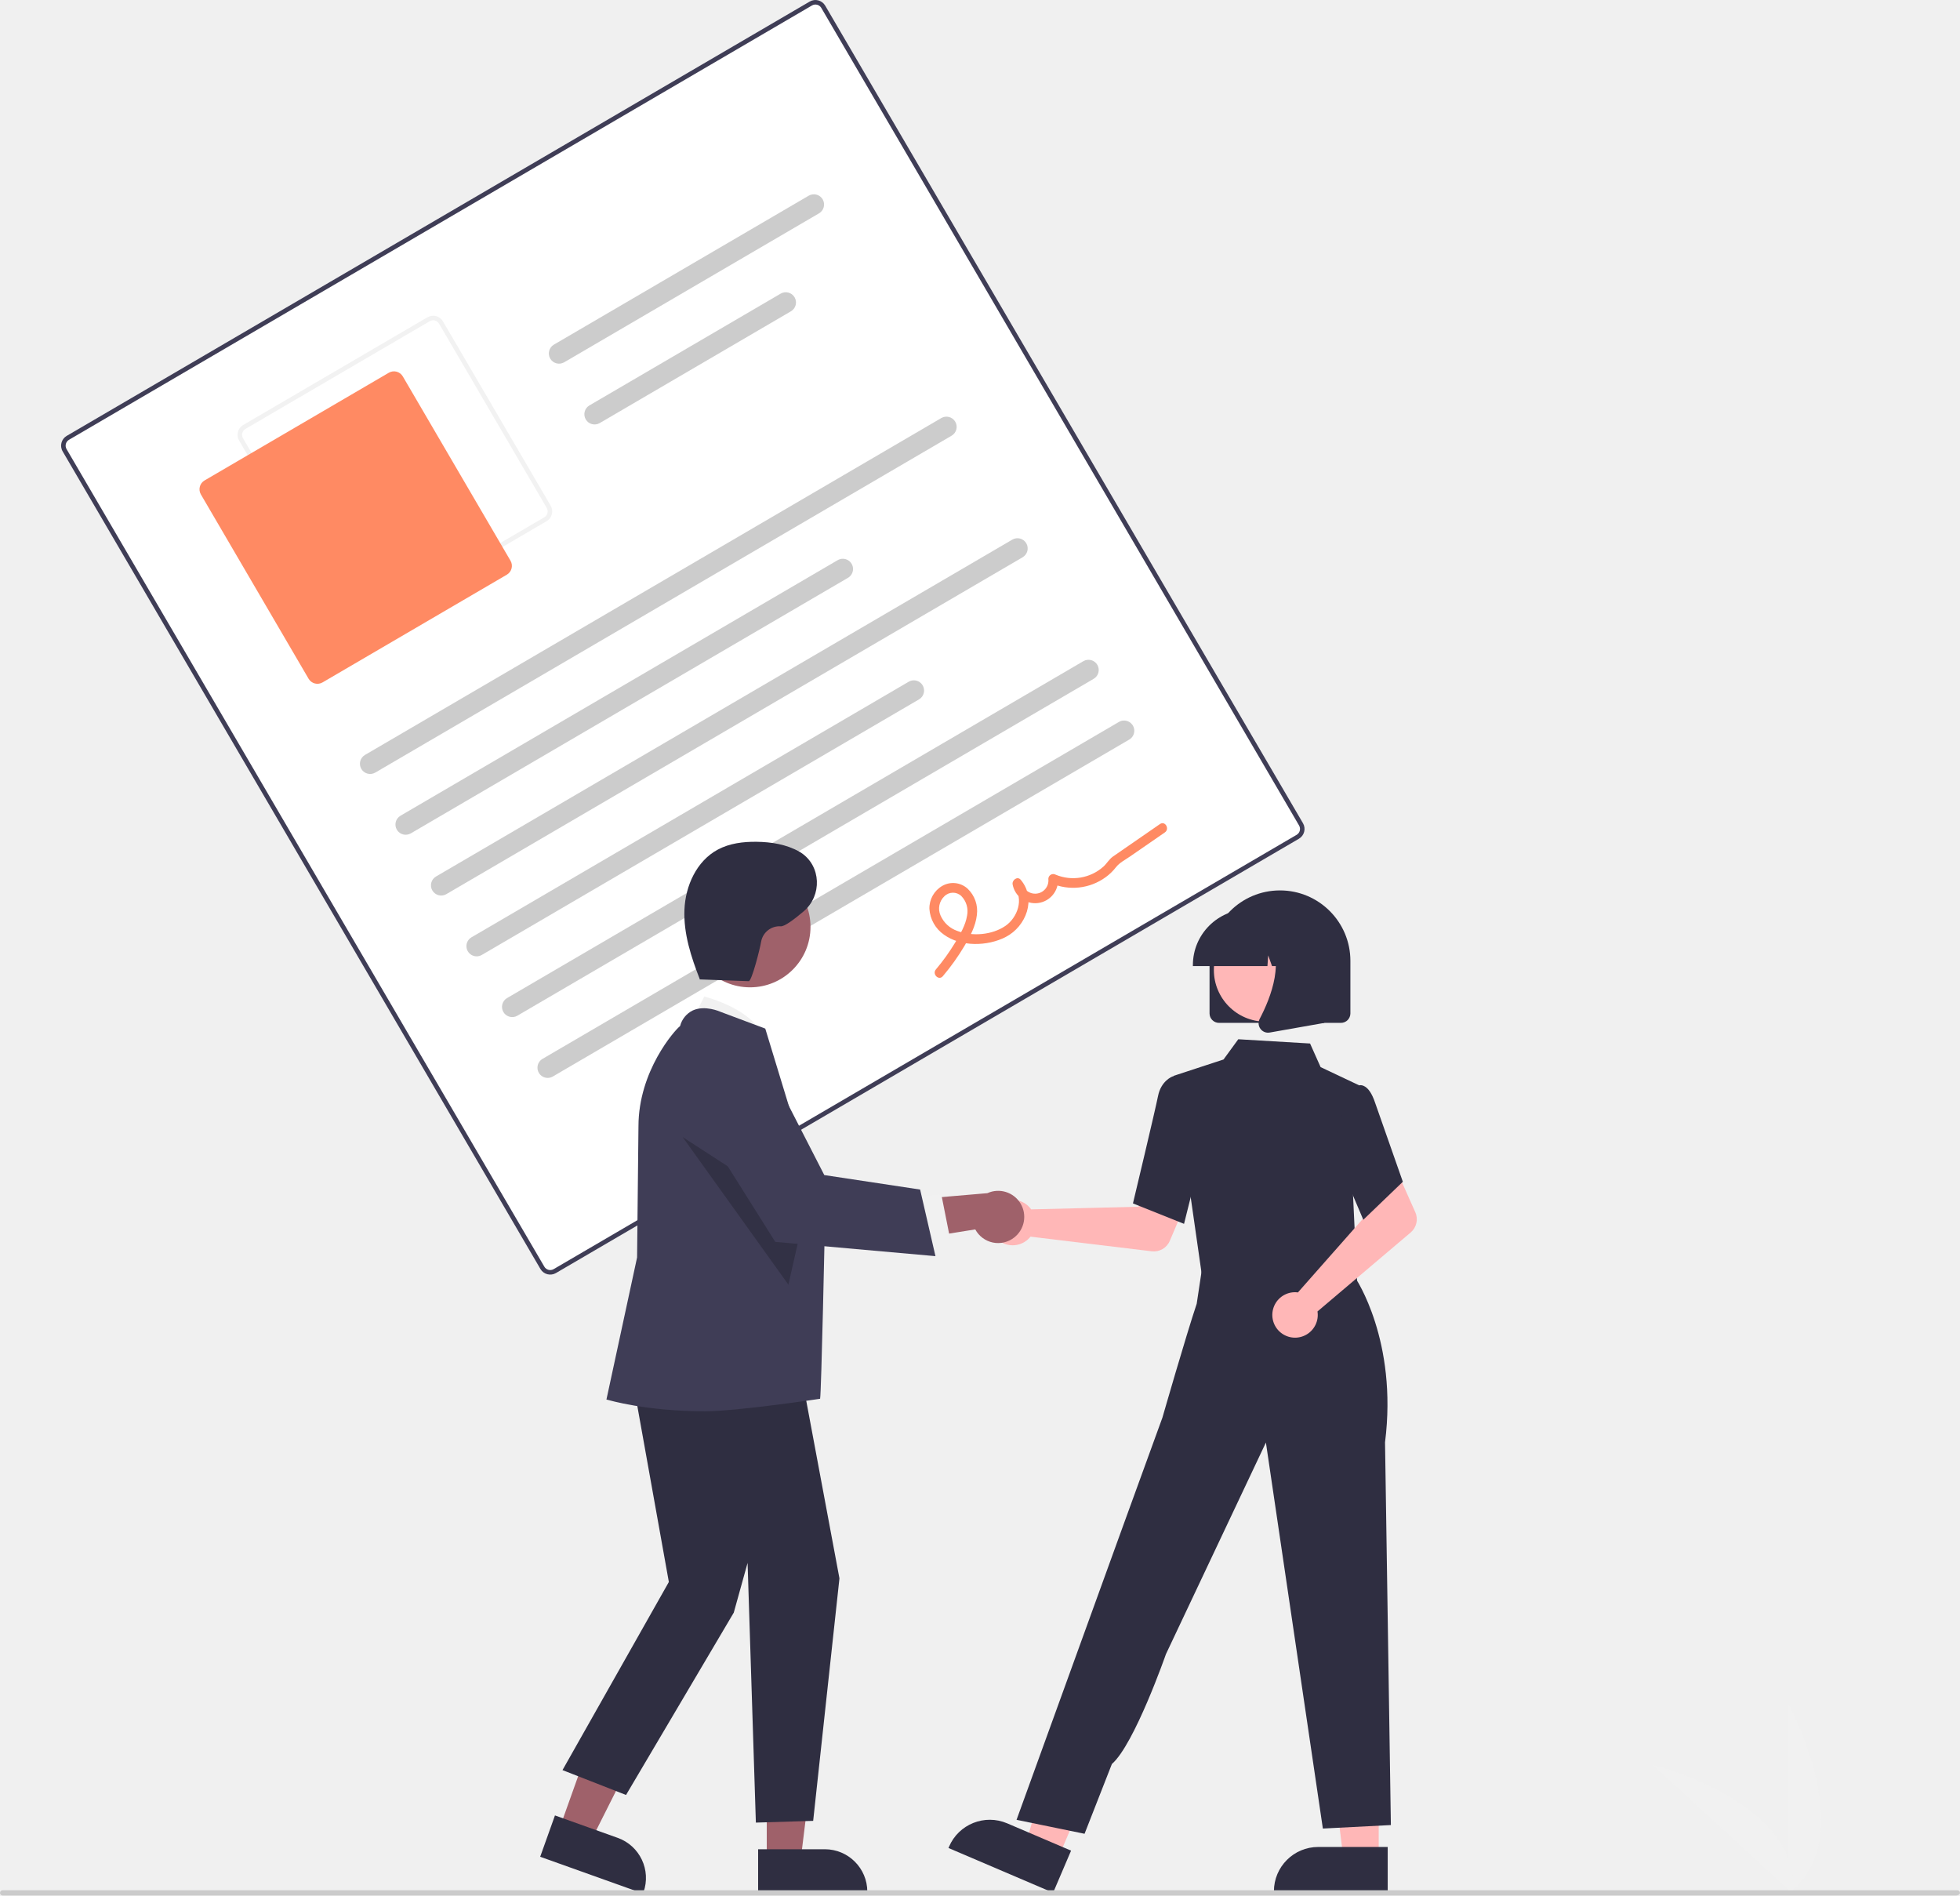
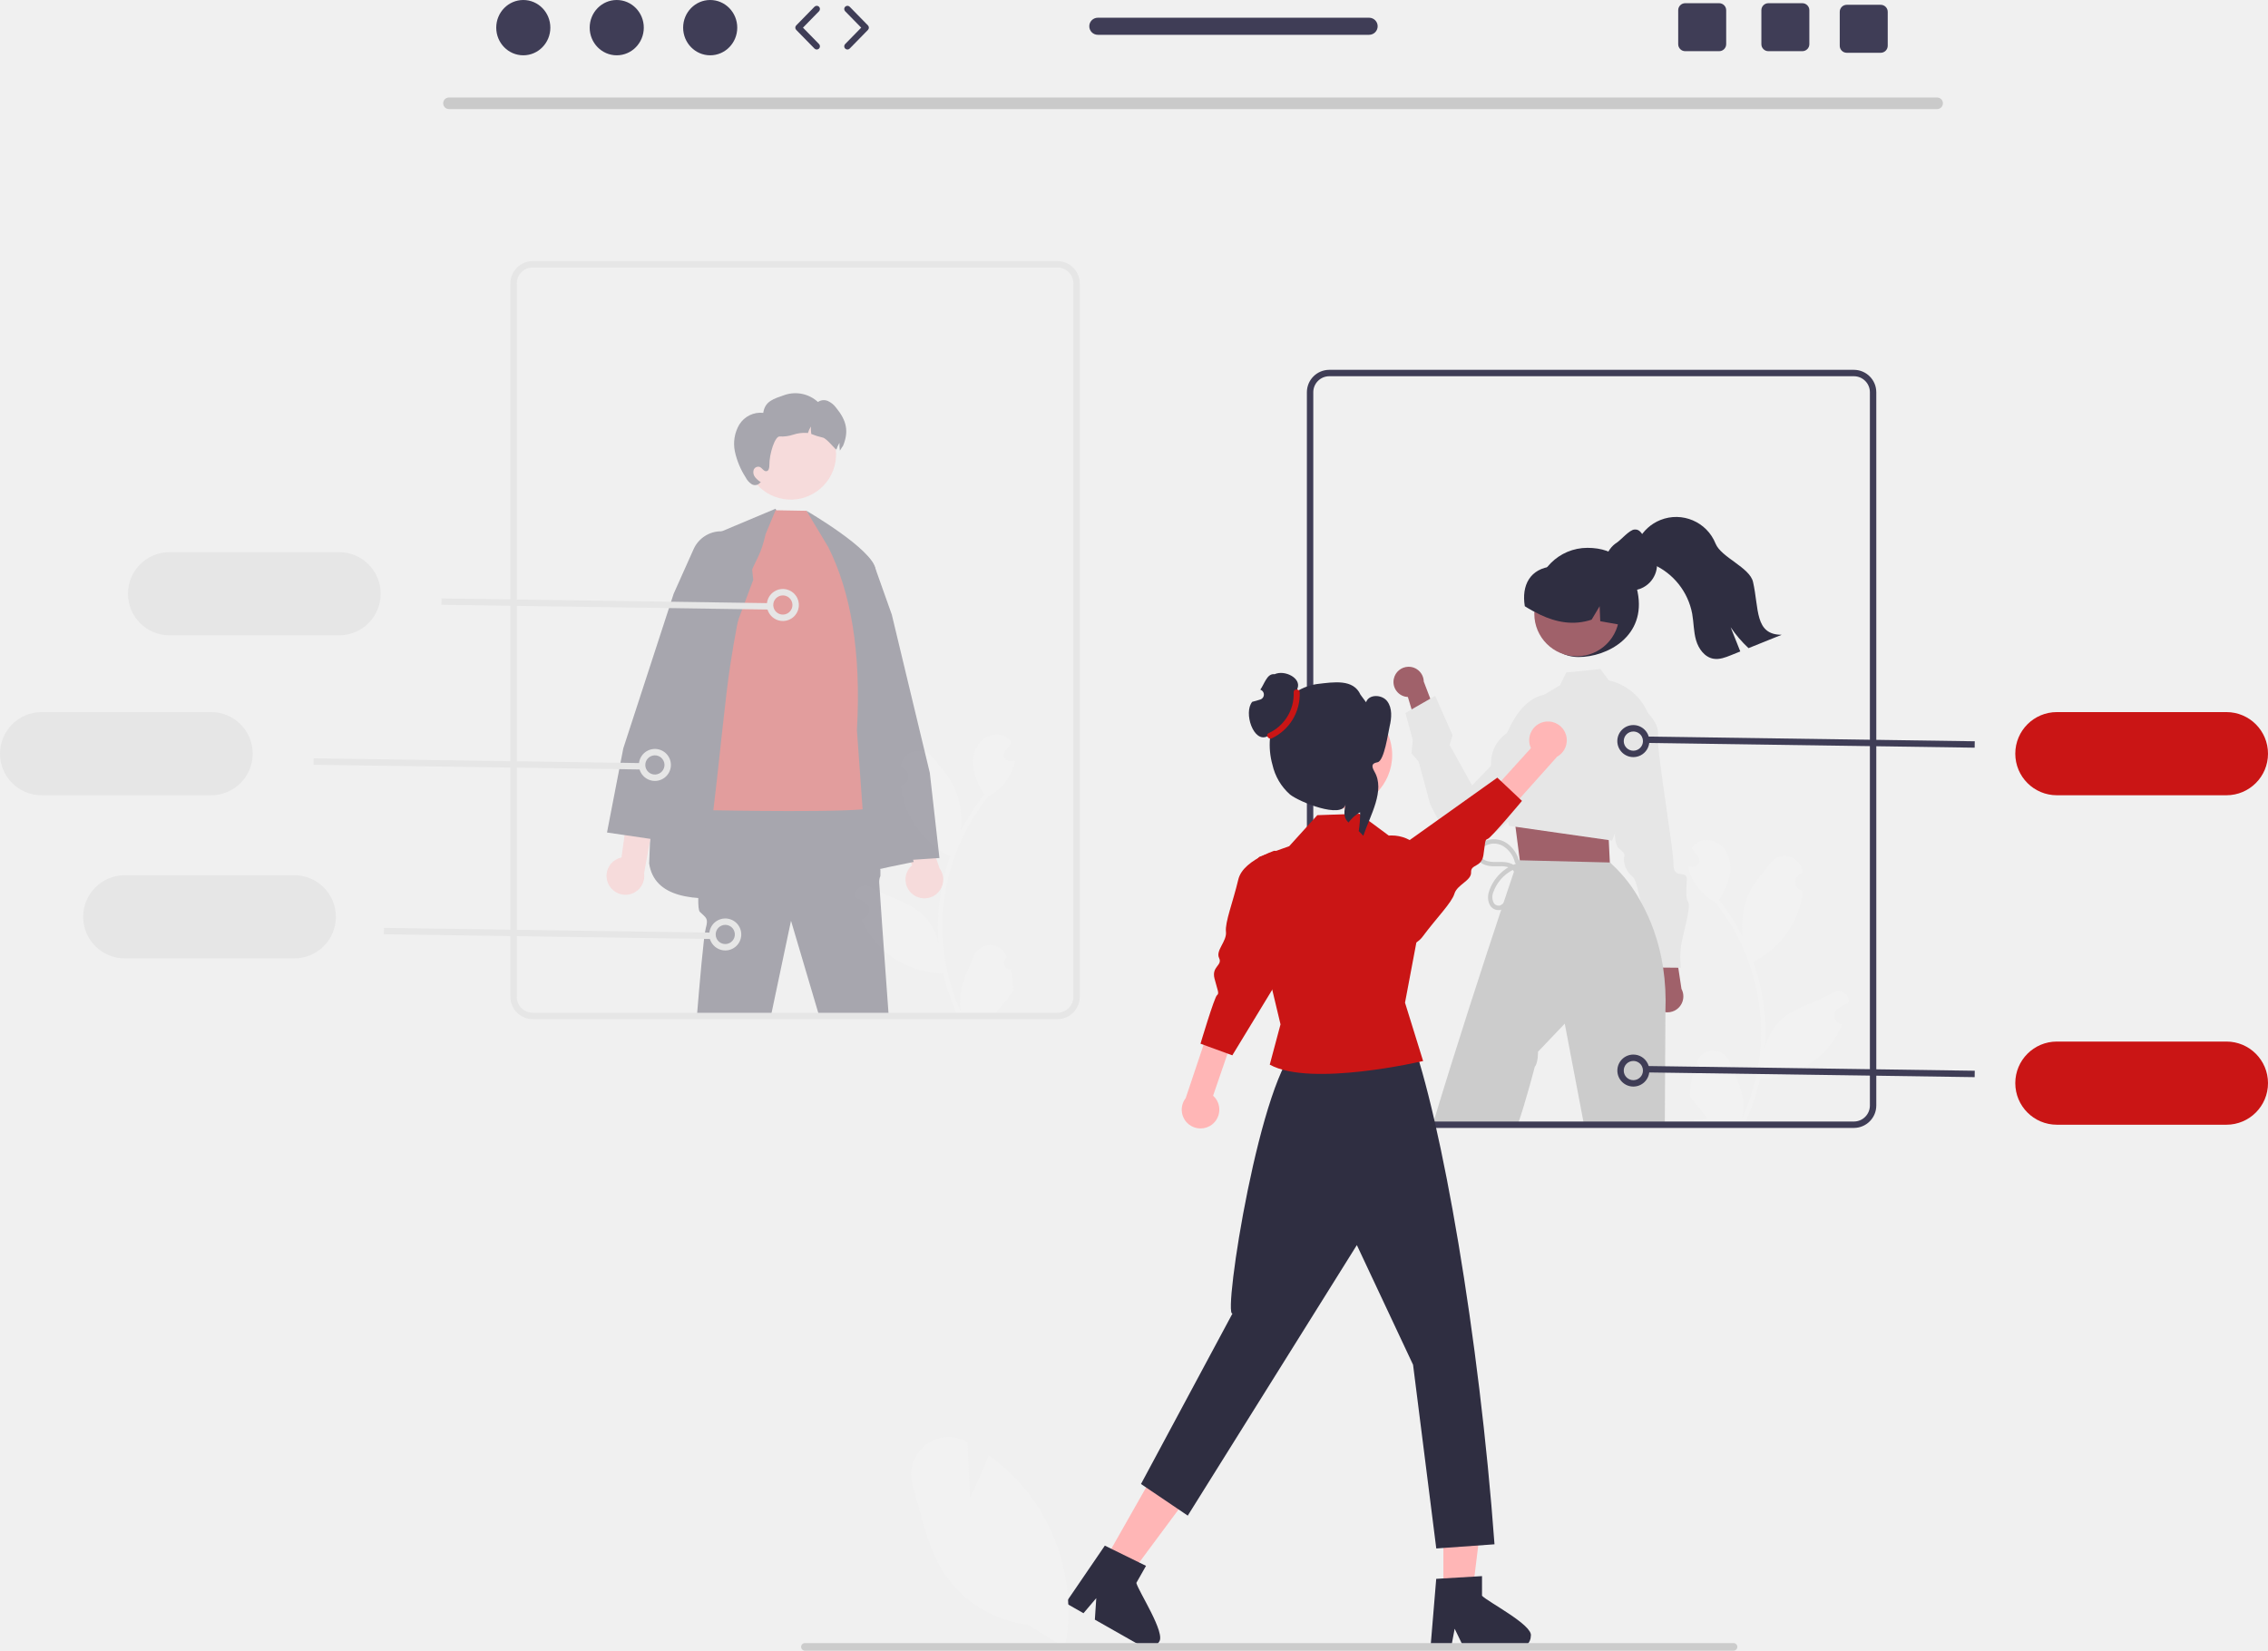
- <svg xmlns="http://www.w3.org/2000/svg" data-name="Layer 1" width="746" height="721.343" viewBox="0 0 746 721.343">
-   <path d="M907.602,809.952v-72.34S935.794,788.898,907.602,809.952Z" transform="translate(-227 -89.32838)" fill="#f1f1f1" />
-   <path d="M909.344,809.939l-53.29-48.921S912.899,774.933,909.344,809.939Z" transform="translate(-227 -89.32838)" fill="#f1f1f1" />
-   <path d="M721.388,408.518,438.602,573.796a4.326,4.326,0,0,1-5.911-1.55L250.842,261.107a4.326,4.326,0,0,1,1.55-5.911L535.177,89.918a4.326,4.326,0,0,1,5.911,1.55l181.849,311.138A4.326,4.326,0,0,1,721.388,408.518Z" transform="translate(-227 -89.32838)" fill="#fff" />
-   <path d="M721.388,408.518,438.602,573.796a4.326,4.326,0,0,1-5.911-1.55L250.842,261.107a4.326,4.326,0,0,1,1.55-5.911L535.177,89.918a4.326,4.326,0,0,1,5.911,1.55l181.849,311.138A4.326,4.326,0,0,1,721.388,408.518ZM253.264,256.688a2.596,2.596,0,0,0-.93,3.547L434.184,571.373a2.596,2.596,0,0,0,3.547.93l282.785-165.278a2.596,2.596,0,0,0,.93-3.547L539.596,92.34a2.596,2.596,0,0,0-3.547-.93Z" transform="translate(-227 -89.32838)" fill="#3f3d56" />
-   <path d="M435.04,287.673l-70.137,40.992a4.326,4.326,0,0,1-5.911-1.55l-40.992-70.137a4.326,4.326,0,0,1,1.55-5.911l70.137-40.992a4.326,4.326,0,0,1,5.911,1.55L436.59,281.762A4.326,4.326,0,0,1,435.04,287.673ZM320.422,252.56a2.596,2.596,0,0,0-.93,3.547l40.992,70.137a2.596,2.596,0,0,0,3.547.93l70.137-40.992a2.596,2.596,0,0,0,.93-3.547l-40.992-70.137a2.596,2.596,0,0,0-3.547-.93Z" transform="translate(-227 -89.32838)" fill="#f2f2f2" />
-   <path d="M419.909,308.028l-70.137,40.992a3.893,3.893,0,0,1-5.32-1.395l-40.992-70.137a3.893,3.893,0,0,1,1.395-5.32l70.137-40.992a3.893,3.893,0,0,1,5.32,1.395l40.992,70.137A3.893,3.893,0,0,1,419.909,308.028Z" transform="translate(-227 -89.32838)" fill="#ff8a63" />
-   <path d="M589.196,255.132,369.833,383.343a3.889,3.889,0,0,1-3.925-6.715l219.364-128.21a3.889,3.889,0,0,1,3.925,6.715Z" transform="translate(-227 -89.32838)" fill="#ccc" />
-   <path d="M549.739,309.225l-166.388,97.248a3.889,3.889,0,0,1-3.925-6.715l166.388-97.248a3.889,3.889,0,1,1,3.925,6.715Z" transform="translate(-227 -89.32838)" fill="#ccc" />
-   <path d="M538.736,170.509l-96.998,56.692a3.889,3.889,0,0,1-3.925-6.715l96.998-56.692A3.889,3.889,0,0,1,538.736,170.509Z" transform="translate(-227 -89.32838)" fill="#ccc" />
-   <path d="M528.047,207.788l-72.79,42.543a3.889,3.889,0,0,1-3.925-6.715l72.79-42.543a3.889,3.889,0,0,1,3.925,6.715Z" transform="translate(-227 -89.32838)" fill="#ccc" />
-   <path d="M616.234,301.393,396.87,429.603a3.889,3.889,0,0,1-3.925-6.715l219.364-128.21a3.889,3.889,0,0,1,3.925,6.715Z" transform="translate(-227 -89.32838)" fill="#ccc" />
-   <path d="M576.777,355.485l-166.388,97.248a3.889,3.889,0,1,1-3.925-6.715l166.388-97.248a3.889,3.889,0,1,1,3.925,6.715Z" transform="translate(-227 -89.32838)" fill="#ccc" />
-   <path d="M643.271,347.653,423.908,475.863a3.889,3.889,0,0,1-3.925-6.715L639.347,340.938a3.889,3.889,0,0,1,3.925,6.715Z" transform="translate(-227 -89.32838)" fill="#ccc" />
-   <path d="M656.79,370.783,437.426,498.994a3.889,3.889,0,1,1-3.925-6.715l219.364-128.21a3.889,3.889,0,1,1,3.925,6.715Z" transform="translate(-227 -89.32838)" fill="#ccc" />
-   <path d="M585.852,460.826a84.703,84.703,0,0,0,8.201-11.471c2.162-3.649,4.282-7.55,4.759-11.829a11.683,11.683,0,0,0-3.499-9.985,8.222,8.222,0,0,0-9.646-1.096,9.809,9.809,0,0,0-4.923,8.76,12.959,12.959,0,0,0,5.536,9.814c6.484,4.698,16.61,4.452,23.521.877,7.784-4.027,11.806-14.561,5.69-21.773-1.272-1.5-3.389.176-3.07,1.794a8.721,8.721,0,0,0,17.279-2.135l-2.749,1.607a20.99,20.99,0,0,0,20.879-2.24,19.47,19.47,0,0,0,3.907-3.776c1.346-1.755,3.606-2.89,5.436-4.155l13.19-9.114c1.94-1.341.095-4.535-1.861-3.184l-11.946,8.254c-1.991,1.376-3.994,2.734-5.973,4.127-1.414.996-2.285,2.603-3.572,3.786a17.288,17.288,0,0,1-18.252,3.087,1.866,1.866,0,0,0-2.749,1.607,5.048,5.048,0,0,1-10.026,1.188l-3.07,1.794c3.945,4.652,1.318,11.787-3.227,14.909-5.083,3.491-12.593,4.097-18.323,1.927a10.811,10.811,0,0,1-6.365-5.84,6.443,6.443,0,0,1,1.462-7.373,4.623,4.623,0,0,1,6.427-.069,8.269,8.269,0,0,1,2.191,7.459c-.591,3.695-2.633,7.101-4.533,10.257a78.797,78.797,0,0,1-7.337,10.217c-1.521,1.8,1.103,4.395,2.641,2.575Z" transform="translate(-227 -89.32838)" fill="#ff8a63" />
-   <path d="M618.593,548.508a8.672,8.672,0,0,1,.872,1.051l40.849-.999,4.765-8.708,14.082,5.474-6.938,16.236a6.591,6.591,0,0,1-6.852,3.954l-46.151-5.575a8.649,8.649,0,1,1-.627-11.432Z" transform="translate(-227 -89.32838)" fill="#ffb7b7" />
-   <polygon points="524.753 707.256 511.322 707.256 504.932 655.449 524.755 655.45 524.753 707.256" fill="#ffb7b7" />
-   <path d="M755.178,809.604l-43.308-.002V809.055a16.858,16.858,0,0,1,16.857-16.856h.001l26.451.001Z" transform="translate(-227 -89.32838)" fill="#2f2e41" />
-   <polygon points="402.792 706.958 390.441 701.681 404.916 651.529 423.145 659.317 402.792 706.958" fill="#ffb7b7" />
-   <path d="M627.828,809.604l-39.826-17.014.215-.504a16.858,16.858,0,0,1,22.123-8.88l.001 0,24.324,10.392Z" transform="translate(-227 -89.32838)" fill="#2f2e41" />
-   <polygon points="459.468 470.402 458.496 486.141 486.887 489.179 516.593 492.358 507.849 468.459 459.468 470.402" fill="#ffb7b7" />
-   <path d="M684.602,575.672l-11.029-76.887,19.116-6.265,5.615-7.7,27.323,1.617,4.011,8.985,14.569,6.884-2.239,41.582,1.633,34.784Z" transform="translate(-227 -89.32838)" fill="#2f2e41" />
-   <path d="M677.661,555.067l-19.445-7.78.083-.346c.083-.349,8.359-34.932,9.458-40.49,1.145-5.79,5.327-7.391,5.505-7.456l.13-.048,7.695,2.342,3.38,26.554Z" transform="translate(-227 -89.32838)" fill="#2f2e41" />
-   <path d="M639.796,787.181l-25.884-5.309,41.37-114.154,14.159-38.936s8.98-31.219,13.037-43.3l2.449-16.21,57.962,6.416s16.189,23.774,11.271,62.525l2.224,145.65L730.499,785.19,708.819,638.294l-38.051,80.527s-11.993,34.364-20.574,41.812Z" transform="translate(-227 -89.32838)" fill="#2f2e41" />
-   <path d="M719.644,581.093a8.673,8.673,0,0,1,1.364.075L748.048,550.534l-3.145-9.415,13.589-6.604,7.188,16.126a6.591,6.591,0,0,1-1.759,7.712l-35.467,30.052a8.649,8.649,0,1,1-8.809-7.313Z" transform="translate(-227 -89.32838)" fill="#ffb7b7" />
-   <path d="M745.89,553.516l-11.28-26.533,4.399-18.481,4.74-5.989a2.73,2.73,0,0,1,2.194.021c1.748.704,3.237,2.86,4.425,6.41l10.571,30.111Z" transform="translate(-227 -89.32838)" fill="#2f2e41" />
-   <path d="M687.367,474.987V454.984a26.804,26.804,0,0,1,53.609,0v20.003a3.605,3.605,0,0,1-3.601,3.601H690.968A3.605,3.605,0,0,1,687.367,474.987Z" transform="translate(-227 -89.32838)" fill="#2f2e41" />
-   <circle cx="481.664" cy="369.142" r="19.652" fill="#ffb7b7" />
-   <path d="M681.026,456.584a21.227,21.227,0,0,1,21.203-21.203h4.001a21.227,21.227,0,0,1,21.203,21.203v.4H718.979l-2.884-8.075-.577,8.075H711.149l-1.455-4.074-.291,4.074h-28.377Z" transform="translate(-227 -89.32838)" fill="#2f2e41" />
-   <path d="M706.73,480.837a3.547,3.547,0,0,1-.282-3.766c4.24-8.064,10.175-22.964,2.296-32.153l-.566-.66h22.874v34.341l-20.779,3.666a3.678,3.678,0,0,1-.637.056A3.586,3.586,0,0,1,706.73,480.837Z" transform="translate(-227 -89.32838)" fill="#2f2e41" />
-   <polygon points="212.904 695.94 225.042 700.278 247.551 655.523 229.636 649.121 212.904 695.94" fill="#9f616a" />
-   <path d="M432.602,795.929l5.622-15.73,23.905,8.543a16.197,16.197,0,0,1,9.79,20.679l-.177.495Z" transform="translate(-227 -89.32838)" fill="#2f2e41" />
-   <polygon points="291.836 707.946 304.726 707.945 310.859 658.226 291.834 658.227 291.836 707.946" fill="#9f616a" />
-   <path d="M515.548,793.066l25.385-.001h.001a16.178,16.178,0,0,1,16.178,16.177v.526l-41.564.002Z" transform="translate(-227 -89.32838)" fill="#2f2e41" />
-   <path d="M489.459,479.629l5.606-11.077s20.884,5.232,22.783,17.336Z" transform="translate(-227 -89.32838)" fill="#f1f1f1" />
-   <polygon points="239.328 516.96 254.573 602.034 214.093 673.622 238.276 683.085 279.282 613.691 284.539 594.765 287.693 693.599 309.503 692.937 319.502 600.65 303.464 514.857 239.328 516.96" fill="#2f2e41" />
-   <path d="M495.267,626.4c-22.396,0-36.616-4.284-36.935-4.352l-.516-.11L469.482,567.853l.525-49.889c0-21.141,13.914-36.728,15.845-38.167a9.096,9.096,0,0,1,4.837-5.945c4.641-2.106,10.313.421,10.552.53l17.023,6.382.08.236c.205.605,22.627,74.214,22.627,74.214s-1.357,64.315-1.83,66.422C539.142,621.636,507.711,626.4,495.267,626.4Z" transform="translate(-227 -89.32838)" fill="#3f3d56" />
-   <circle cx="285.477" cy="352.727" r="23.008" fill="#9f616a" />
-   <polygon points="259.823 432.715 300.076 488.877 306.02 462.65 259.823 432.715" opacity="0.2" />
-   <path d="M613.024,560.257a9.874,9.874,0,0,1-14.825-3.073l-34.647,5.546,7.506-16.617,31.75-2.719a9.927,9.927,0,0,1,10.215,16.863Z" transform="translate(-227 -89.32838)" fill="#9f616a" />
-   <polygon points="345.842 455.838 358.291 454.617 361.741 471.983 346.076 472.26 345.842 455.838" fill="#f1f1f1" />
-   <path d="M583.047,567.362l-60.97-5.429L491.291,512.973l-.095-.433a16.855,16.855,0,0,1,31.467-11.286l18.072,35.251,36.473,5.513Z" transform="translate(-227 -89.32838)" fill="#3f3d56" />
-   <path d="M492.879,462.032l19.097.685c1.164.042,4.323-12.521,4.737-15.127a7.113,7.113,0,0,1,7.42-5.754c1.43.135,5.034-2.536,8.754-5.698,7.062-6.004,6.695-17.28-1.063-22.353q-.318-.208-.624-.38c-4.894-2.739-10.619-3.659-16.227-3.729-5.084-.064-10.312.576-14.79,2.982-8.029,4.314-12.302,13.741-12.678,22.848s2.544,18.012,5.857,26.503" transform="translate(-227 -89.32838)" fill="#2f2e41" />
-   <path d="M971.602,810.672H228a1,1,0,0,1,0-2H972a1,1,0,0,1,1,1C973,810.224,972.155,810.672,971.602,810.672Z" transform="translate(-227 -89.32838)" fill="#cbcbcb" />
+ <svg xmlns="http://www.w3.org/2000/svg" width="709" height="516.053" viewBox="0 0 709 516.053">
+   <path d="M529.115,336.031c1.125,.052,2.08-.819,2.132-1.944,.028-.601-.211-1.184-.653-1.592l-.14-.556,.056-.133c1.18-2.786,4.395-4.089,7.181-2.909,1.324,.56,2.374,1.619,2.925,2.947,1.653,3.981,3.757,7.968,4.275,12.177,.228,1.86,.132,3.746-.284,5.574,3.882-8.468,5.898-17.672,5.911-26.987,.001-2.338-.129-4.673-.389-6.996-.215-1.904-.513-3.795-.894-5.673-2.081-10.186-6.548-19.734-13.035-27.858-3.14-1.713-5.679-4.347-7.275-7.548-.578-1.151-.987-2.379-1.214-3.646,.354,.046,.714,.075,1.068,.099,.11,.006,.226,.012,.337,.017l.042,.002c1.115,.05,2.06-.813,2.11-1.929,.022-.495-.138-.98-.45-1.364-.153-.188-.306-.376-.459-.564-.232-.29-.47-.575-.703-.865-.027-.028-.052-.057-.075-.087-.267-.331-.534-.656-.801-.987,.488-.757,1.143-1.391,1.916-1.852,2.677-1.568,6.369-.482,8.303,1.939,1.834,2.557,2.432,5.799,1.632,8.843-.662,2.574-1.758,5.017-3.24,7.223,.145,.186,.296,.366,.441,.552,2.653,3.412,4.966,7.076,6.905,10.939-.471-4.328,.091-8.706,1.642-12.774,1.572-3.791,4.517-6.984,7.111-10.262,1.916-2.459,5.463-2.899,7.922-.983,1.18,.92,1.947,2.27,2.132,3.755l.016,.145c-.385,.217-.762,.448-1.131,.692-1.271,.849-1.613,2.567-.764,3.838,.431,.645,1.113,1.079,1.879,1.198l.056,.009c-.137,1.389-.38,2.765-.726,4.117-2.026,7.629-7.141,14.068-14.115,17.767-.226,.116-.447,.232-.674,.343,1.948,5.52,3.17,11.27,3.635,17.105,.263,3.443,.248,6.901-.046,10.341l.017-.122c.743-3.825,2.784-7.277,5.777-9.772,4.446-3.652,10.727-4.997,15.523-7.933,1.476-.948,3.441-.519,4.388,.957,.406,.632,.575,1.388,.476,2.133l-.02,.128c-.715,.291-1.411,.627-2.084,1.004-.385,.217-.762,.448-1.131,.692-1.271,.849-1.613,2.567-.764,3.838,.431,.645,1.113,1.079,1.879,1.198l.056,.009c.041,.006,.075,.012,.116,.017-1.222,2.917-2.936,5.602-5.069,7.937-5.324,5.713-12.768,8.979-20.577,9.029h-.006c-1.049,4.558-2.569,8.994-4.535,13.238h-16.199c-.058-.18-.11-.366-.163-.546,1.499,.094,3.005,.005,4.482-.267-1.202-1.475-2.404-2.961-3.606-4.436-.027-.028-.052-.057-.075-.087-.61-.755-1.225-1.504-1.835-2.259l-0-.001c-.032-2.314,.233-4.622,.79-6.868l0-0Z" fill="#f2f2f2" />
+   <path d="M480.109,187.417c0,8.917,4.461,17.991,13.378,17.991s21.221-6.458,18.453-20.298c-1.749-8.744-6.768-13.839-15.685-13.839-8.917-0-16.146,7.229-16.146,16.146v0Z" fill="#2f2e41" />
+   <path d="M517.515,314.821c-1.836-2.036-1.673-5.175,.363-7.011,.217-.196,.451-.372,.699-.527l-3.904-17.204,8.58,3.228,2.391,15.842c1.3,2.431,.382,5.455-2.049,6.755-2.034,1.087-4.548,.639-6.082-1.084v0Z" fill="#a0616a" />
+   <path d="M499.303,253.843l5.989,.61s-1.566,8.871,.883,10.87,1.462,1.989,1.448,3.47c.151,2.15,1.209,4.134,2.91,5.458,1.96,1.5,6.037,28.212,6.037,28.212l8.886,.085c-.265-2.297-.243-4.619,.066-6.911,.527-3.451,3.19-12.143,2.217-13.633s-.461-4.231-.432-7.193-4.209,.311-4.161-4.626-5.387-35.912-4.851-40.35-4.856-8.439-4.856-8.439l-4.936-.047-9.198,32.495Z" fill="#e6e6e6" />
+   <path d="M435.729,212.183c-.564,2.536,1.034,5.049,3.569,5.613,.27,.06,.545,.096,.822,.108l4.804,16.009,5.571-6.664-5.416-14.181c-.062-2.611-2.229-4.677-4.84-4.616-2.185,.052-4.05,1.594-4.511,3.73Z" fill="#a0616a" />
+   <path d="M486.448,217.398s-11.614-4.355-17.911,19.493l-8.359,8.657-7.022-12.689,.929-3.01-5.427-12.304-9.305,5.34,2.291,8.447-.387,4.176,2.224,2.597,3.64,13.423,2.277,4.386s2.872,5.615,7.884,6.54c1.336,.25,2.704,.289,4.052,.115,3.206-.501,6.178-1.985,8.505-4.246,6.198-5.527,12.059-11.419,17.552-17.646l-.942-23.278Z" fill="#e6e6e6" />
+   <polygon points="502.026 257.329 502.848 261.244 503.546 275.685 475.482 271.885 473.327 255.163 476.305 250.269 502.026 257.329" fill="#a0616a" />
+   <circle cx="492.923" cy="191.893" r="13.282" fill="#a0616a" />
+   <path d="M515.177,222.952c-2.192-5.17-6.728-8.978-12.2-10.24l-.05-.01-2.63-3.54-10.67,1.07-1.95,4-5.06,3.01h-.01l-.01,.01-2.65,1.58-8.79,10.29-.01,.01c-2.608,1.741-4.379,4.486-4.89,7.58-.133,.883-.176,1.778-.13,2.67,.29,5.47,3.71,10.34,4.18,10.99l1.15,6.47,.23,1.33,2.07,.3,29.16,4.17,.81,.12,.24,.03,.84-2.17v-.02l8.13-21.27,3.65-9.49c.01-2.369-.47-4.715-1.41-6.89Z" fill="#e6e6e6" />
+   <path d="M506.823,195.375c-.12-.019-.241-.044-.361-.063-2.072-.367-4.144-.729-6.209-1.102l-.19-4.682-2.503,4.194c-5.709,1.894-11.05,.824-16.074-1.54-1.657-.787-3.265-1.673-4.815-2.655-1.081-6.595,1.646-11.793,8.649-12.456,.217-.021,.374-.203,.564-.298l.006-.006v-0c.323-.152,.653-.298,.982-.431,5.265-2.058,11.244-.898,15.358,2.978,4.156,4.228,5.886,10.275,4.594,16.062Z" fill="#2f2e41" />
+   <path d="M519.907,302.492c-.588-3.924-1.552-7.781-2.88-11.52v-.01c-1.112-3.161-2.497-6.219-4.14-9.14-.005,0-.01-.004-.01-.01v-0c-2.365-4.402-5.452-8.377-9.13-11.76l-.39-.41h-.1l-28.16-.69h-.29l-.32-.01s-.12,.35-.35,1.01c-.009,.041-.022,.082-.04,.12-.08,.26-.18,.56-.3,.89-.07,.22-.15,.45-.23,.7-.09,.27-.19,.55-.29,.85-.78,2.33-1.92,5.71-3.32,9.9-.21,.64-.43,1.3-.66,1.99-5.34,16.07-13.93,42.33-21.43,67.22h26.6c2.58-7.46,5.32-18.1,5.32-18.1,1.07-1.27,1.01-4.72,1.01-4.72l8.36-8.78,6.02,31.6h25.26l.19-35.17v-.3c.197-4.566-.044-9.14-.72-13.66Z" fill="#ccc" />
+   <path d="M501.734,176.437v.011c-.002,.695,.087,1.388,.264,2.06,.028,.118,.062,.241,.101,.359v.006c.763,2.434,2.623,4.37,5.024,5.232,.174,.067,.354,.123,.533,.174,.378,.11,.765,.189,1.156,.236,.351,.05,.706,.074,1.061,.073,.277,.001,.555-.012,.831-.039,.646-.065,1.281-.211,1.892-.432,.096-.028,.189-.061,.281-.101,.046-.016,.091-.035,.135-.056,4.151-1.737,6.107-6.511,4.369-10.661-.052-.124-.107-.247-.165-.369l-.006-.006c-.399-.836-.94-1.595-1.6-2.245-1.471-1.465-2.119-5.137-4.353-5.137-.107-.002-.214,.002-.32,.011-1.499,.051-4.269,3.284-5.448,4.048-.875,.553-1.634,1.272-2.234,2.116-.626,.868-1.073,1.853-1.314,2.896-.138,.598-.207,1.21-.208,1.824Z" fill="#2f2e41" />
+   <path d="M511.679,173.602c1.264,1.472,3.243,2.044,5.028,2.809,6.397,2.806,10.996,8.59,12.289,15.454,.494,2.754,.429,5.605,1.209,8.29,.775,2.685,2.694,5.319,5.448,5.785,1.864,.318,3.732-.401,5.485-1.112,.964-.387,1.928-.777,2.892-1.167-1.006-2.523-2.01-5.047-3.012-7.57,1.611,2.381,3.485,4.574,5.587,6.537,3.455-1.393,6.914-2.786,10.375-4.18-8.516,.032-7.063-8.234-8.968-16.529-1.047-4.558-9.964-7.644-11.713-11.98-2.731-6.799-10.456-10.096-17.254-7.365-2.93,1.177-5.344,3.36-6.808,6.157-1.748,.697-1.799,3.418-.558,4.871Z" fill="#2f2e41" />
+   <path d="M475.509,270.973c-3.977,1.037-7.196,3.953-8.62,7.808-.504,1.089-.491,2.348,.036,3.427,.412,.77,1.329,1.118,2.148,.814,.822-.443,1.478-1.142,1.869-1.991,.573-1.089,1.065-2.219,1.474-3.38,.668-1.752,2.094-4.677,.058-6.047-1.712-1.152-3.978-.705-5.903-.784-2.081-.085-4.394-.882-5.133-3.039-.719-2.098,.967-4.071,2.784-4.868,2.218-.92,4.749-.679,6.754,.643,1.951,1.353,3.345,3.369,3.921,5.672,.089,.372-.14,.746-.512,.835-.354,.085-.713-.119-.822-.467-.51-2.137-1.856-3.981-3.736-5.118-1.868-1.078-4.189-.987-5.967,.233-.933,.581-1.366,1.711-1.061,2.766,.469,.937,1.351,1.598,2.382,1.785,2.196,.531,4.492-.156,6.681,.545,2.037,.522,3.336,2.517,2.989,4.591-.228,1.245-.597,2.459-1.099,3.62-.427,1.194-.927,2.36-1.495,3.494-.869,1.642-2.436,3.42-4.503,2.938-2.357-.549-2.916-3.3-2.411-5.324,1.366-4.669,5.09-8.274,9.801-9.489,.372-.089,.746,.141,.834,.513,.084,.354-.119,.713-.466,.821v0Z" fill="#ccc" />
+   <path d="M579.547,352.622h-164c-3.864-.005-6.995-3.136-7-7V122.622c.004-3.864,3.136-6.996,7-7h164c3.864,.004,6.996,3.136,7,7v223c-.005,3.864-3.136,6.995-7,7ZM415.547,117.622c-2.76,.003-4.997,2.24-5,5v223c.003,2.76,2.24,4.997,5,5h164c2.76-.003,4.997-2.24,5-5V122.622c-.003-2.76-2.24-4.997-5-5h-164Z" fill="#3f3d56" />
+   <path d="M605.61,34.099H140.317c-.998-.021-1.789-.847-1.768-1.845,.021-.968,.8-1.747,1.768-1.768h465.293c.998,.021,1.789,.847,1.768,1.845-.021,.968-.8,1.747-1.768,1.768Z" fill="#cacaca" />
+   <path d="M696,248.622h-53c-7.18,0-13-5.82-13-13s5.82-13,13-13h53c7.18,0,13,5.82,13,13s-5.82,13-13,13Z" fill="#ca1515" />
+   <path d="M315.979,303.031c-1.125,.052-2.08-.819-2.132-1.944-.028-.601,.211-1.183,.653-1.592l.14-.556-.056-.133c-1.18-2.786-4.395-4.089-7.181-2.909-1.324,.56-2.374,1.619-2.925,2.947-1.653,3.981-3.757,7.968-4.275,12.177-.228,1.86-.132,3.746,.284,5.574-3.882-8.468-5.898-17.672-5.911-26.987-.001-2.338,.129-4.673,.389-6.996,.215-1.904,.513-3.795,.894-5.673,2.081-10.186,6.548-19.734,13.035-27.858,3.14-1.713,5.679-4.347,7.275-7.548,.578-1.151,.987-2.379,1.214-3.646-.354,.046-.714,.075-1.068,.099-.11,.006-.226,.012-.337,.017l-.042,.002c-1.115,.05-2.06-.813-2.11-1.929-.022-.495,.138-.98,.45-1.364,.153-.188,.306-.376,.459-.564,.232-.29,.47-.575,.703-.865,.027-.028,.052-.057,.075-.087,.267-.331,.534-.656,.801-.987-.488-.757-1.143-1.391-1.916-1.852-2.677-1.568-6.369-.482-8.303,1.939-1.834,2.557-2.432,5.799-1.632,8.843,.662,2.574,1.758,5.017,3.24,7.223-.145,.186-.296,.366-.441,.552-2.653,3.412-4.966,7.076-6.905,10.939,.471-4.328-.091-8.706-1.642-12.774-1.572-3.791-4.517-6.984-7.111-10.262-1.916-2.459-5.463-2.899-7.922-.983-1.18,.92-1.947,2.27-2.132,3.755l-.016,.145c.385,.217,.762,.448,1.131,.692,1.271,.849,1.613,2.567,.764,3.838-.431,.645-1.113,1.079-1.879,1.198l-.056,.009c.137,1.389,.38,2.765,.726,4.117,2.026,7.629,7.141,14.068,14.115,17.767,.226,.116,.447,.232,.674,.343-1.948,5.52-3.17,11.27-3.635,17.105-.263,3.443-.248,6.901,.046,10.341l-.017-.122c-.743-3.825-2.784-7.277-5.777-9.772-4.446-3.652-10.727-4.997-15.523-7.933-1.476-.948-3.441-.519-4.388,.957-.406,.632-.575,1.388-.476,2.133l.02,.128c.715,.291,1.411,.627,2.084,1.004,.385,.217,.762,.448,1.131,.692,1.271,.849,1.613,2.567,.764,3.838-.431,.645-1.113,1.079-1.879,1.198l-.056,.009c-.041,.006-.075,.012-.116,.017,1.222,2.917,2.936,5.602,5.069,7.937,5.324,5.713,12.768,8.979,20.577,9.029h.006c1.049,4.558,2.569,8.994,4.535,13.238h16.199c.058-.18,.11-.366,.163-.546-1.499,.094-3.005,.005-4.482-.267,1.202-1.475,2.404-2.961,3.606-4.436,.027-.028,.052-.057,.075-.087,.61-.755,1.225-1.504,1.835-2.259l0-.001c.032-2.314-.233-4.622-.79-6.868l-0-0Z" fill="#f2f2f2" />
+   <g opacity=".38">
+     <path d="M285.221,279.497c-2.503-2.049-2.871-5.738-.822-8.241,.218-.267,.46-.514,.722-.738l-13.238-34.609,10.58,2.241,11.233,33.29c1.947,2.604,1.415,6.294-1.19,8.241-2.179,1.629-5.191,1.554-7.285-.184Z" fill="#ffb8b8" />
+     <path d="M290.667,241.592l-11.88-49.44-5.11-14.38c-.005-.005-.009-.012-.01-.02-.832-2.349-2.572-4.266-4.83-5.32-2.259-1.082-4.859-1.204-7.21-.34-.201,.07-.398,.15-.59,.24-.41,.187-.808,.401-1.19,.64-2.205,1.39-3.736,3.631-4.23,6.19l-.9,4.72-.38,2.01,14.03,49.04v.02l4.88,17.08,2.26,7.88v.01l2.62,9.17,.06,.19,6.29-.42h.01l.95-.07,7.2-.48,1.04-.07-3.01-26.65Z" fill="#2f2e41" />
+     <path d="M242.437,159.047l26.462,53.514,16.74,56.903c-35.268,6.877-79.52,21.589-82.705,.489,1.963-58.826,8.146-77.59,20.911-103.092l18.593-7.815Z" fill="#2f2e41" />
+     <path d="M277.817,317.622h-21.73l-8.81-29.77-6.2,29.39c-.02,.13-.03,.25-.05,.38h-23.16c.75-9.2,2.12-25.2,2.77-27.47,.92-3.22,0-3.22-1.84-5.06-.41-.41-.55-2.05-.51-4.34,.11-7.89,2.26-23.52,2.26-23.52l2.55-4.72,.88-1.64,45.42-1.6,.39-.01,.84,3.66,1.03,4.51,1.81,7.91,1.67,6.31,.09,.32v1.87c-.284,.652-.414,1.36-.38,2.07-0,.64,1.44,20.58,2.97,41.71Z" fill="#2f2e41" />
+     <path d="M239.336,166.983l3.118-7.461,9.652,.169,10.064,14.236,10.563,44.423s3.794,32.451,0,34.164-49.735,.802-49.735,.802c2.127-17.525,3.712-35.352,5.383-46.002,5.522-35.197,8.128-27.79,10.955-40.33Z" fill="#ca1515" />
+     <path d="M252.106,159.691s20.79,12.018,21.604,18.292,3.536,83.057,3.536,83.057l-7.352-4.751-2.009-27.985c1.401-24.867-2.019-43.402-8.973-57.296l-6.805-11.317Z" fill="#2f2e41" />
+     <circle cx="247.198" cy="142.026" r="14.169" transform="translate(67.40842 363.2821) rotate(-80.78252)" fill="#ffb8b8" />
+     <path d="M229.739,141.185c.633,2.871,1.774,5.605,3.37,8.074,.424,.842,1.057,1.561,1.838,2.087,.816,.524,1.891,.39,2.553-.319l.345-.281c-.676-.417-1.28-.94-1.787-1.551-.51-.622-.688-1.451-.479-2.228,.254-.784,1.083-1.227,1.877-1.002,.83,.326,1.334,1.525,2.202,1.34,.702-.153,.849-1.079,.849-1.806-.026-3.804,1.813-9.21,3.236-9.044,1.438,.079,2.878-.114,4.245-.568,1.368-.455,2.812-.639,4.251-.543,.102,.013,.204,.032,.313,.051,.231-.723,.548-1.415,.945-2.062-.045,.781-.006,1.564,.115,2.336,1.145,.472,2.328,.846,3.536,1.117,1.315,.185,4.206,4.117,4.34,3.715,.231-.723,.548-1.415,.945-2.062-.045,.781-.006,1.564,.115,2.336,.006,.032,.006,.057,.013,.089,.638-.849,1.028-1.883,.811-1.091,2.138-4.838,1.308-8.304-2.055-12.383-.656-.877-1.523-1.573-2.521-2.023-1.017-.447-2.192-.33-3.102,.306-2.794-2.561-6.757-3.407-10.353-2.208-3.504,1.219-6.204,1.934-6.74,5.61-2.984-.326-5.89,1.088-7.474,3.638-1.51,2.549-2.005,5.573-1.385,8.47Z" fill="#2f2e41" />
+     <path d="M190.034,276.001c-1.203-3.002,.255-6.411,3.257-7.614,.32-.128,.651-.228,.989-.298l5.109-36.701,8.185,7.069-6.228,34.577c.449,3.221-1.799,6.195-5.019,6.644-2.695,.375-5.296-1.145-6.292-3.677h-0Z" fill="#ffb8b8" />
+     <path d="M235.127,178.032l-.39-3.56c-.368-3.288-2.432-6.142-5.44-7.52-1.142-.53-2.381-.819-3.64-.85h-.01c-3.788-.088-7.26,2.103-8.81,5.56l-6.24,13.95-15.75,48.35-5.09,26.3,5.5,.81,7.97,1.17,.06,.01,1.83,.27,25.57-68.44,.01-.02,4.78-12.79-.35-3.24Z" fill="#2f2e41" />
+   </g>
+   <path d="M330.547,318.622H166.547c-3.864-.005-6.995-3.136-7-7V88.622c.004-3.864,3.136-6.996,7-7h164c3.864,.004,6.996,3.136,7,7v223c-.005,3.864-3.136,6.995-7,7ZM166.547,83.622c-2.76,.003-4.997,2.24-5,5v223c.003,2.76,2.24,4.997,5,5h164c2.76-.003,4.997-2.24,5-5V88.622c-.003-2.76-2.24-4.997-5-5H166.547Z" fill="#e6e6e6" />
+   <path d="M66,248.622H13c-7.18,0-13-5.82-13-13s5.82-13,13-13h53c7.18,0,13,5.82,13,13s-5.82,13-13,13Z" fill="#e6e6e6" />
+   <path d="M92,299.622H39c-7.18,0-13-5.82-13-13s5.82-13,13-13h53c7.18,0,13,5.82,13,13s-5.82,13-13,13Z" fill="#e6e6e6" />
+   <rect x="170.229" y="240.61" width="2" height="102.43" transform="translate(-123.0384 458.8209) rotate(-89.1724)" fill="#e6e6e6" />
+   <path d="M226.736,297.142c-1.914,.001-3.662-1.089-4.502-2.809h0c-1.21-2.482-.179-5.475,2.303-6.685,2.482-1.21,5.475-.179,6.685,2.303,1.21,2.482,.179,5.475-2.303,6.685-.68,.332-1.426,.504-2.183,.506Zm-.01-8.001c-1.657,.002-2.999,1.346-2.998,3.004,0,.455,.104,.903,.303,1.312h0c.728,1.487,2.523,2.103,4.01,1.375,1.487-.728,2.103-2.523,1.375-4.01-.503-1.028-1.547-1.68-2.691-1.68Z" fill="#e6e6e6" />
+   <rect x="148.229" y="187.61" width="2" height="102.43" transform="translate(-91.72617 384.5887) rotate(-89.1724)" fill="#e6e6e6" />
+   <path d="M204.736,244.142c-1.914,.001-3.662-1.088-4.502-2.808h0c-1.212-2.483-.181-5.477,2.301-6.689s5.477-.181,6.689,2.301c1.212,2.483,.181,5.477-2.301,6.689-.681,.332-1.429,.506-2.186,.507Zm-2.705-3.685c.726,1.489,2.522,2.107,4.011,1.38,1.489-.726,2.107-2.522,1.38-4.01-.726-1.489-2.522-2.107-4.011-1.38-.715,.349-1.261,.967-1.52,1.719-.259,.752-.208,1.577,.14,2.292Z" fill="#e6e6e6" />
+   <path d="M106,198.622H53c-7.18,0-13-5.82-13-13s5.82-13,13-13h53c7.18,0,13,5.82,13,13s-5.82,13-13,13Z" fill="#e6e6e6" />
+   <rect x="188.229" y="137.61" width="2" height="102.43" transform="translate(-2.30919 375.3068) rotate(-89.1724)" fill="#e6e6e6" />
+   <path d="M244.736,194.142c-1.914,.001-3.662-1.088-4.502-2.808h0c-1.212-2.483-.181-5.477,2.301-6.689s5.477-.181,6.689,2.301c1.212,2.483,.181,5.477-2.301,6.689-.681,.332-1.429,.506-2.186,.507Zm-2.705-3.685c.726,1.489,2.522,2.107,4.011,1.38,1.489-.726,2.107-2.522,1.38-4.01-.726-1.489-2.522-2.107-4.011-1.38-.715,.349-1.261,.967-1.52,1.719-.259,.752-.208,1.577,.14,2.292Z" fill="#e6e6e6" />
+   <rect x="565.104" y="180.794" width="2" height="102.43" transform="translate(325.9429 794.7021) rotate(-89.17239)" fill="#3f3d56" />
+   <path d="M510.61,236.694c-2.766,.006-5.014-2.231-5.02-4.997s2.231-5.014,4.997-5.02,5.014,2.231,5.02,4.997c.004,1.918-1.087,3.67-2.81,4.512-.681,.333-1.429,.507-2.187,.508Zm-.007-8.004c-1.658-0-3.002,1.344-3.002,3.002-0,1.658,1.344,3.002,3.002,3.002,1.658,0,3.002-1.344,3.002-3.002,0-.456-.104-.906-.303-1.315v-.001c-.504-1.031-1.551-1.685-2.699-1.687v0Z" fill="#3f3d56" />
+   <path d="M696,351.622h-53c-7.18,0-13-5.82-13-13s5.82-13,13-13h53c7.18,0,13,5.82,13,13s-5.82,13-13,13Z" fill="#ca1515" />
+   <rect x="565.104" y="283.794" width="2" height="102.43" transform="translate(222.9536 896.2144) rotate(-89.17239)" fill="#3f3d56" />
+   <path d="M510.609,339.693c-2.762,.003-5.003-2.234-5.006-4.996-.003-2.762,2.234-5.003,4.996-5.006,1.914-.002,3.661,1.089,4.5,2.809h0c1.209,2.485,.175,5.48-2.31,6.689-.679,.331-1.425,.503-2.18,.504Zm-.006-8.004c-1.658-0-3.003,1.344-3.003,3.002-0,1.658,1.344,3.003,3.002,3.003,1.658,0,3.003-1.344,3.003-3.002,0-.456-.104-.906-.303-1.315h0c-.504-1.032-1.551-1.686-2.699-1.688Z" fill="#3f3d56" />
+   <path d="M378.97,351.501c2.534-2.034,2.939-5.737,.905-8.27-.197-.245-.413-.475-.647-.685l9.525-27.732-7.023-4.52-11.072,33.021c-1.989,2.564-1.522,6.254,1.041,8.243,2.145,1.664,5.151,1.641,7.271-.055v-0Z" fill="#ffb6b6" />
+   <path d="M387.098,274.984c-1.682,7.116-4.193,13.332-3.853,16.317,.337,2.977-3.301,5.838-2.145,8.191,1.154,2.359-2.398,2.611-1.438,6.408,.964,3.805,1.59,4.618,.776,5.245-.82,.624-5.149,15.145-5.149,15.145l2.54,.931,7.411,2.703,17.414-28.642-.053-35.157-4.324-.139c-1.038,.389-2.188,.856-3.335,1.419-3.502,1.691-7.046,4.19-7.844,7.579Z" fill="#ca1515" />
+   <polygon points="451.224 498.062 460.28 498.062 464.588 463.133 451.222 463.133 451.224 498.062" fill="#ffb6b6" />
+   <path d="M463.293,498.878v-6.139l-2.381,.145-9.691,.574-2.243,.138-1.715,20.561-.092,1.102h6.43l.207-1.095,.934-4.976,2.411,4.976,.528,1.095h17.047c2.111-.013,3.818-1.724,3.827-3.835,.719-3.36-13.457-10.625-15.264-12.546Z" fill="#2f2e41" />
+   <polygon points="345.131 488.205 353.008 492.674 373.992 464.42 362.367 457.825 345.131 488.205" fill="#ffb6b6" />
+   <path d="M355.23,494.867l3.024-5.335-2.128-1.049-8.719-4.279-2.021-.995-9.928,14.537-2.335,3.414,2.641,1.5,2.947,1.676,3.996-4.715-.444,6.729,13.924,7.907h.008l.896,.505c1.841,1.04,4.177,.393,5.221-1.447,2.281-2.572-6.461-15.876-7.081-18.448Z" fill="#2f2e41" />
+   <path d="M406.283,326.602c-12.135,8.041-24.148,85.298-20.995,84.037l-28.602,53.305,14.62,9.884,52.86-84.581,17.572,37.417,7.256,57.432,18.202-1.3c-4.73-64.702-16.538-132.942-26.325-159.338l-34.587,3.144Z" fill="#2f2e41" />
+   <path d="M397.07,332.34l-.132,.497c12.829,7.138,47.944-1.13,47.944-1.13l-5.66-18.237,7.641-40.513c-.041-6.54-5.377-11.808-11.916-11.767-.269,.002-.537,.013-.805,.033l-9.219-6.829-13.124,.453-8.779,9.697-5.245,1.874-4.075,1.453c-.824,.742-1.723,1.597-2.585,2.541l6.446,38.36,2.742,11.47-3.232,12.099Z" fill="#ca1515" />
+   <circle cx="418.373" cy="236.032" r="16.839" fill="#ffb6b6" />
+   <path d="M396.231,230.166c.05,.019,.094,.038,.145,.057,.096,.042,.195,.078,.295,.108,.642,.236,1.312,.39,1.992,.458,.29,.031,.582,.047,.874,.046,.374,.001,.748-.023,1.12-.073,.413-.051,.821-.134,1.221-.248,.19-.051,.377-.111,.56-.181,2.534-.9,4.5-2.937,5.309-5.502v-.006c.043-.124,.079-.25,.108-.377,.187-.708,.282-1.437,.282-2.169v-.013c.005-1.785-.552-3.527-1.591-4.978-.627-.888-1.35-1.037-.944-2.052,1.295-3.24-4.004-5.889-7.133-4.464-.113-.011-.226-.015-.34-.013-2.107-.005-2.888,3.106-4.144,4.857l.036,.012c.843,.295,1.286,1.217,.991,2.06-.165,.471-.539,.84-1.012,.998-.836,.272-1.681,.513-2.535,.722-2.815,3.325,.412,13.051,4.765,10.759Z" fill="#2f2e41" />
+   <path d="M397.781,239.081c.801,3.602,2.721,6.858,5.485,9.302,2.849,2.303,16.249,7.757,17.38,3.088-.757,3.262-.301,4.508,.916,5.675,.208-.282,.429-.552,.656-.816,.836-.964,1.84-1.768,2.962-2.376,.029,1.97-.113,3.939-.424,5.885,.501,.463,.979,.951,1.43,1.463,2.167-6.459,6.917-14.196,3.478-20.077-1.365-2.334-.227-2.654,.982-2.922,2.11-.468,3.274-9.129,3.776-11.234,.623-2.64,.87-5.676-.766-7.844s-5.774-2.26-6.61,.323l-1.742-2.369c-2.251-4.955-8.228-3.964-13.632-3.323-5.479,.83-10.197,4.31-12.607,9.3-2.32,4.984-2.776,10.634-1.285,15.926Z" fill="#2f2e41" />
+   <path d="M406.299,216.447c.234,6.108-3.199,11.766-8.726,14.377-1.098,.497-2.054-1.13-.948-1.631,4.94-2.279,8.016-7.315,7.787-12.75-.063-1.213,1.824-1.205,1.887,.005v-0Z" fill="#ca1515" />
+   <path d="M482.355,225.764c-3.131,.869-4.964,4.111-4.095,7.242,.084,.303,.193,.599,.324,.885l-19.695,21.723,4.669,6.925,23.204-25.971c2.839-1.571,3.867-5.146,2.296-7.984-1.314-2.375-4.085-3.541-6.702-2.819l-0,0Z" fill="#ffb6b6" />
+   <path d="M426.37,296.237s13.969,2.509,18.322-3.372,9.113-10.597,9.979-13.471,5.336-4.062,5.203-6.684,3.235-1.45,3.848-5.323,.361-4.87,1.359-5.123,10.703-11.884,10.703-11.884l-7.707-7.267-27.301,19.446-14.407,33.677Z" fill="#ca1515" />
+   <path d="M321.308,507.926c-10.961-1.305-20.748-7.488-26.634-16.827-3.779-6.129-5.729-13.408-7.615-20.447-.549-2.048-1.117-4.167-1.717-6.209-1.39-4.565,.137-9.517,3.857-12.506,3.596-3.014,8.664-3.537,12.8-1.321l.441,.234,.773,17.38c1.146-2.328,3.66-7.588,5.652-12.84l.167-.44,.382,.276c4.005,2.877,7.631,6.247,10.794,10.031,11.303,13.742,15.99,31.76,12.815,49.267l-.096,.515-11.618-7.113Z" fill="#f2f2f2" />
+   <path d="M250.438,514.863c-.002,.655,.528,1.188,1.183,1.19h290.297c.657,0,1.19-.533,1.19-1.19s-.533-1.19-1.19-1.19H251.628c-.655-.002-1.188,.528-1.19,1.183v.007Z" fill="#ccc" />
+   <g>
+     <ellipse cx="163.586" cy="8.645" rx="8.457" ry="8.645" fill="#3f3d56" />
+     <ellipse cx="192.799" cy="8.645" rx="8.457" ry="8.645" fill="#3f3d56" />
+     <ellipse cx="222.013" cy="8.645" rx="8.457" ry="8.645" fill="#3f3d56" />
+     <path d="M255.325,15.478c-.26,0-.519-.101-.715-.301l-5.706-5.833c-.38-.389-.38-1.01,0-1.398l5.706-5.833c.387-.395,1.021-.401,1.414-.016,.395,.386,.402,1.02,.016,1.414l-5.022,5.133,5.022,5.134c.386,.395,.379,1.028-.016,1.414-.194,.19-.447,.285-.699,.285Z" fill="#3f3d56" />
+     <path d="M264.913,15.478c-.252,0-.505-.095-.699-.285-.395-.386-.402-1.019-.016-1.414l5.021-5.134-5.021-5.133c-.386-.395-.379-1.028,.016-1.414,.394-.387,1.028-.379,1.414,.016l5.706,5.833c.38,.389,.38,1.01,0,1.398l-5.706,5.833c-.196,.2-.455,.301-.715,.301Z" fill="#3f3d56" />
+     <path d="M563.423,1.001h-10.61c-1.21,0-2.19,.98-2.19,2.19V13.811c0,1.21,.98,2.19,2.19,2.19h10.61c1.21,0,2.2-.98,2.2-2.19V3.191c0-1.21-.99-2.19-2.2-2.19Z" fill="#3f3d56" />
+     <path d="M537.423,1.001h-10.61c-1.21,0-2.19,.98-2.19,2.19V13.811c0,1.21,.98,2.19,2.19,2.19h10.61c1.21,0,2.2-.98,2.2-2.19V3.191c0-1.21-.99-2.19-2.2-2.19Z" fill="#3f3d56" />
+     <path d="M587.923,1.501h-10.61c-1.21,0-2.19,.98-2.19,2.19V14.311c0,1.21,.98,2.19,2.19,2.19h10.61c1.21,0,2.2-.98,2.2-2.19V3.691c0-1.21-.99-2.19-2.2-2.19Z" fill="#3f3d56" />
+     <path d="M428.001,5.541h-84.81c-1.48,0-2.67,1.2-2.67,2.67s1.19,2.67,2.67,2.67h84.81c1.47,0,2.67-1.2,2.67-2.67s-1.2-2.67-2.67-2.67Z" fill="#3f3d56" />
+   </g>
</svg>
